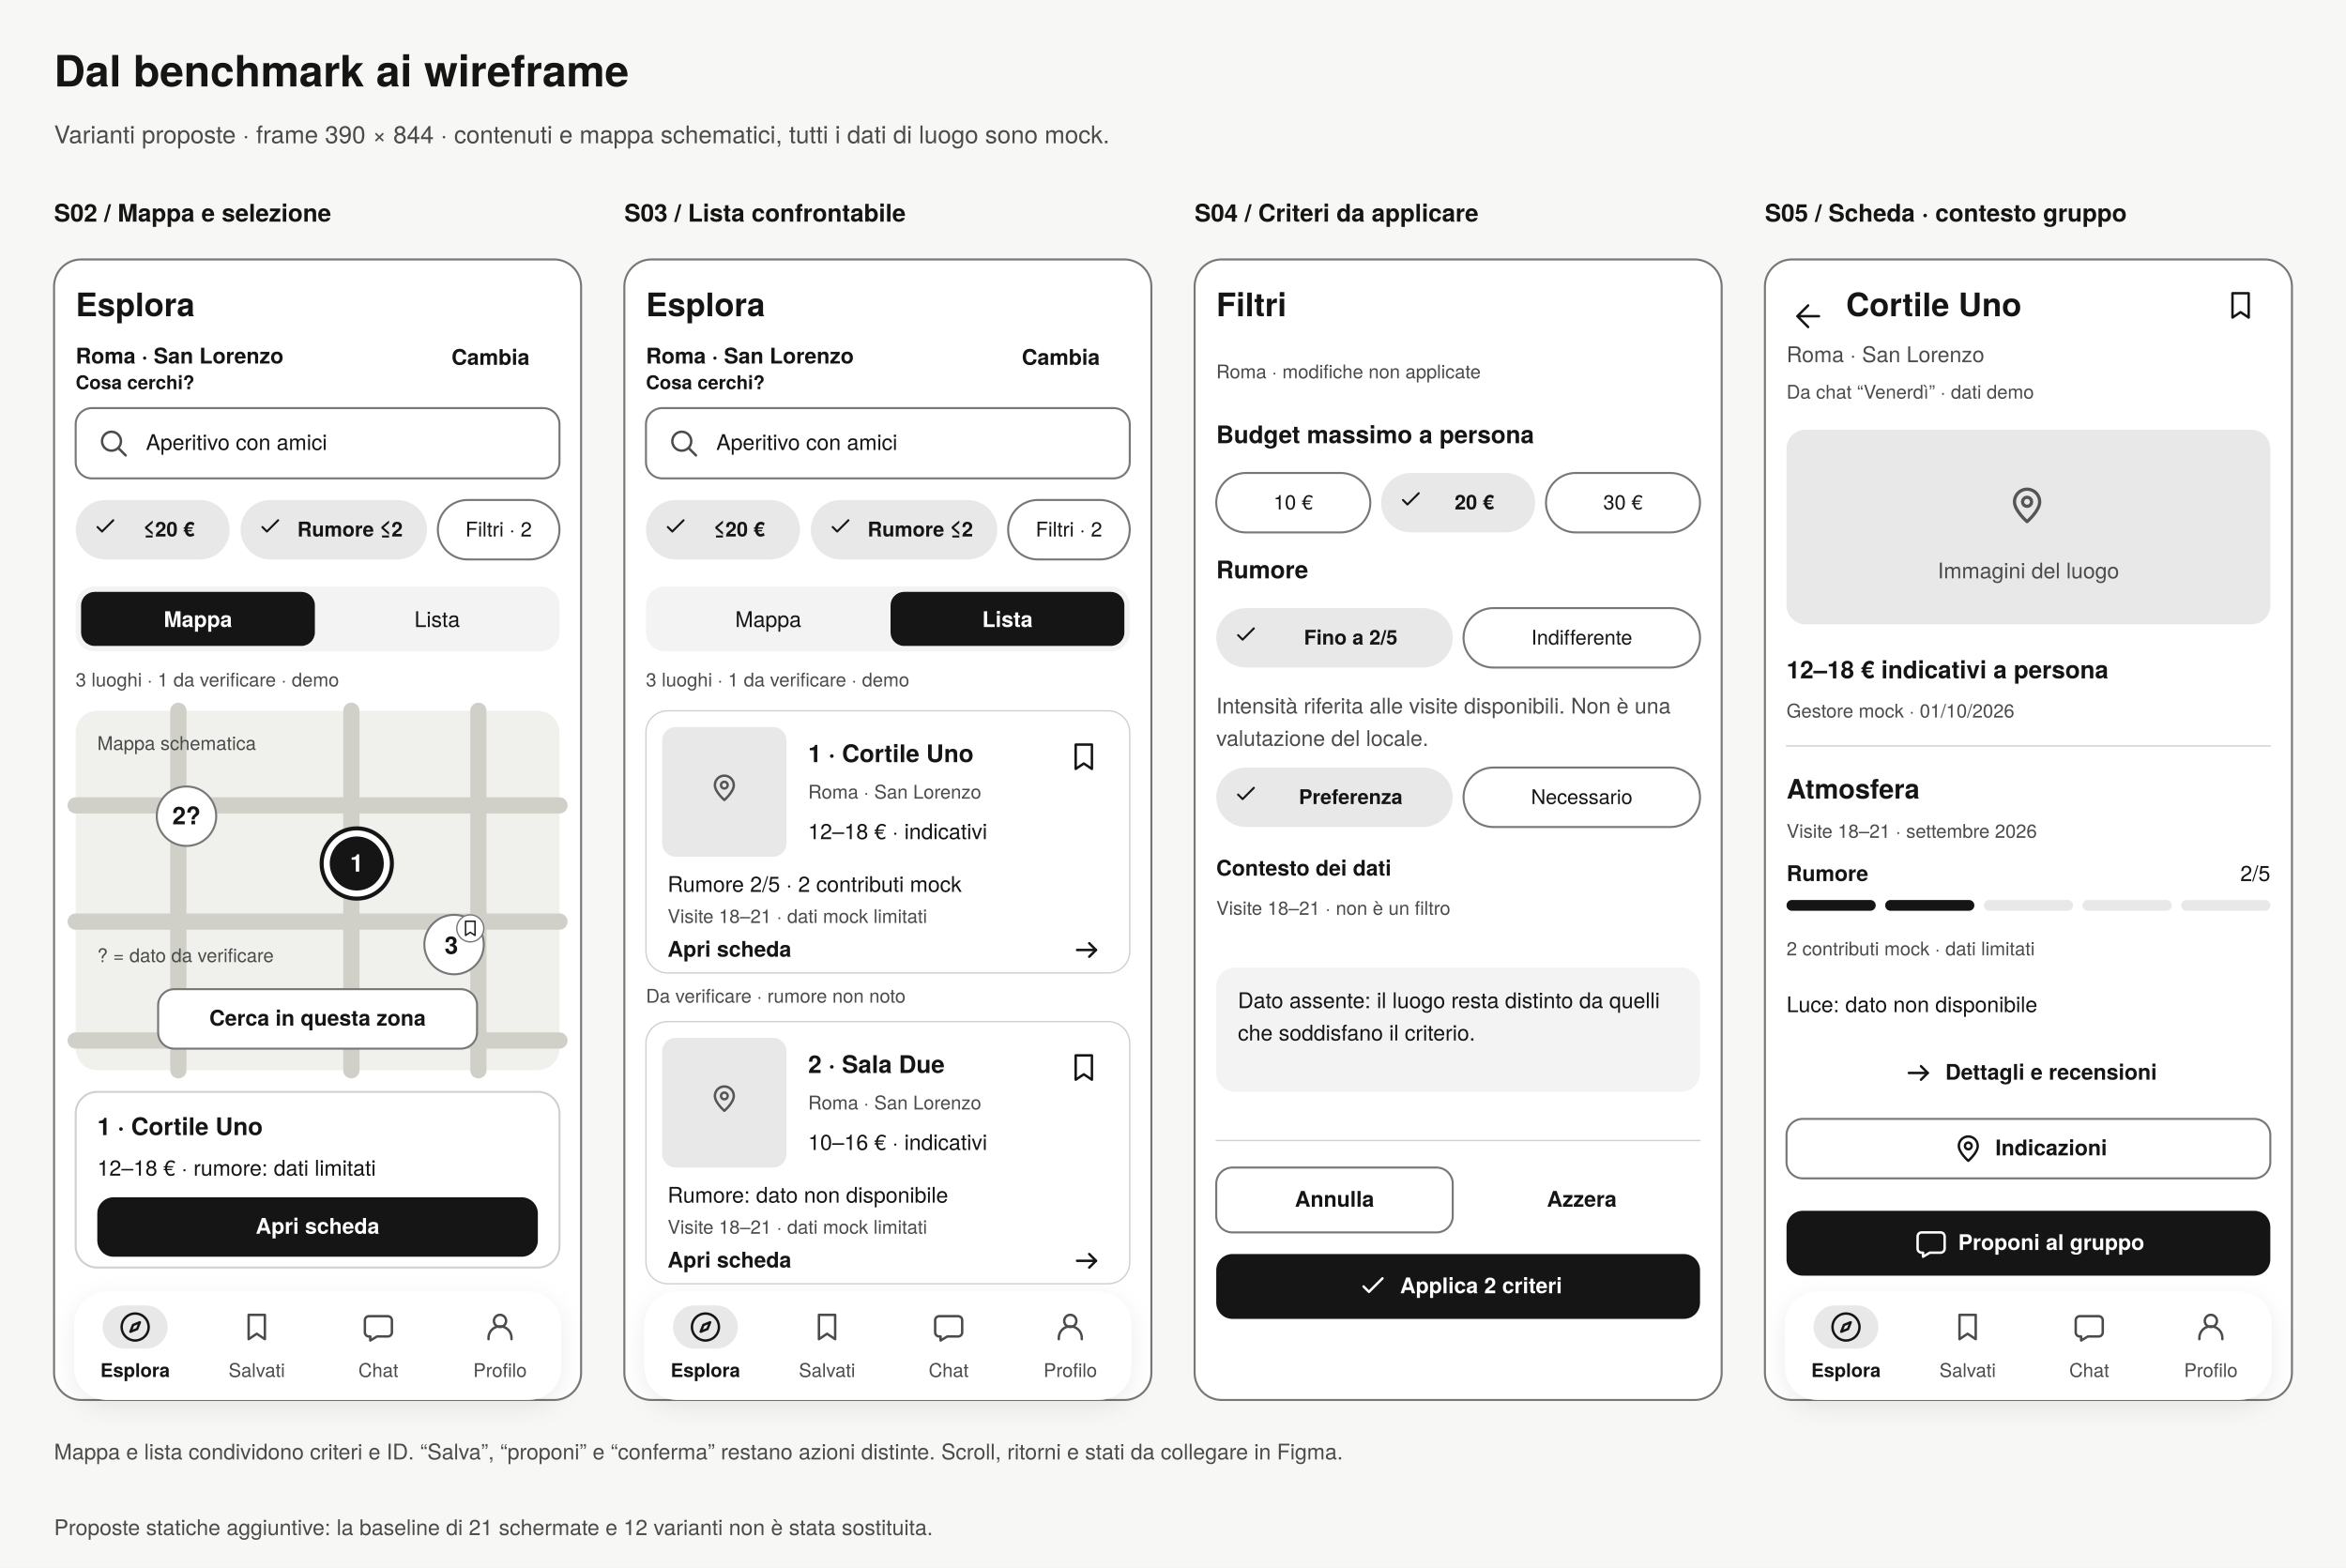
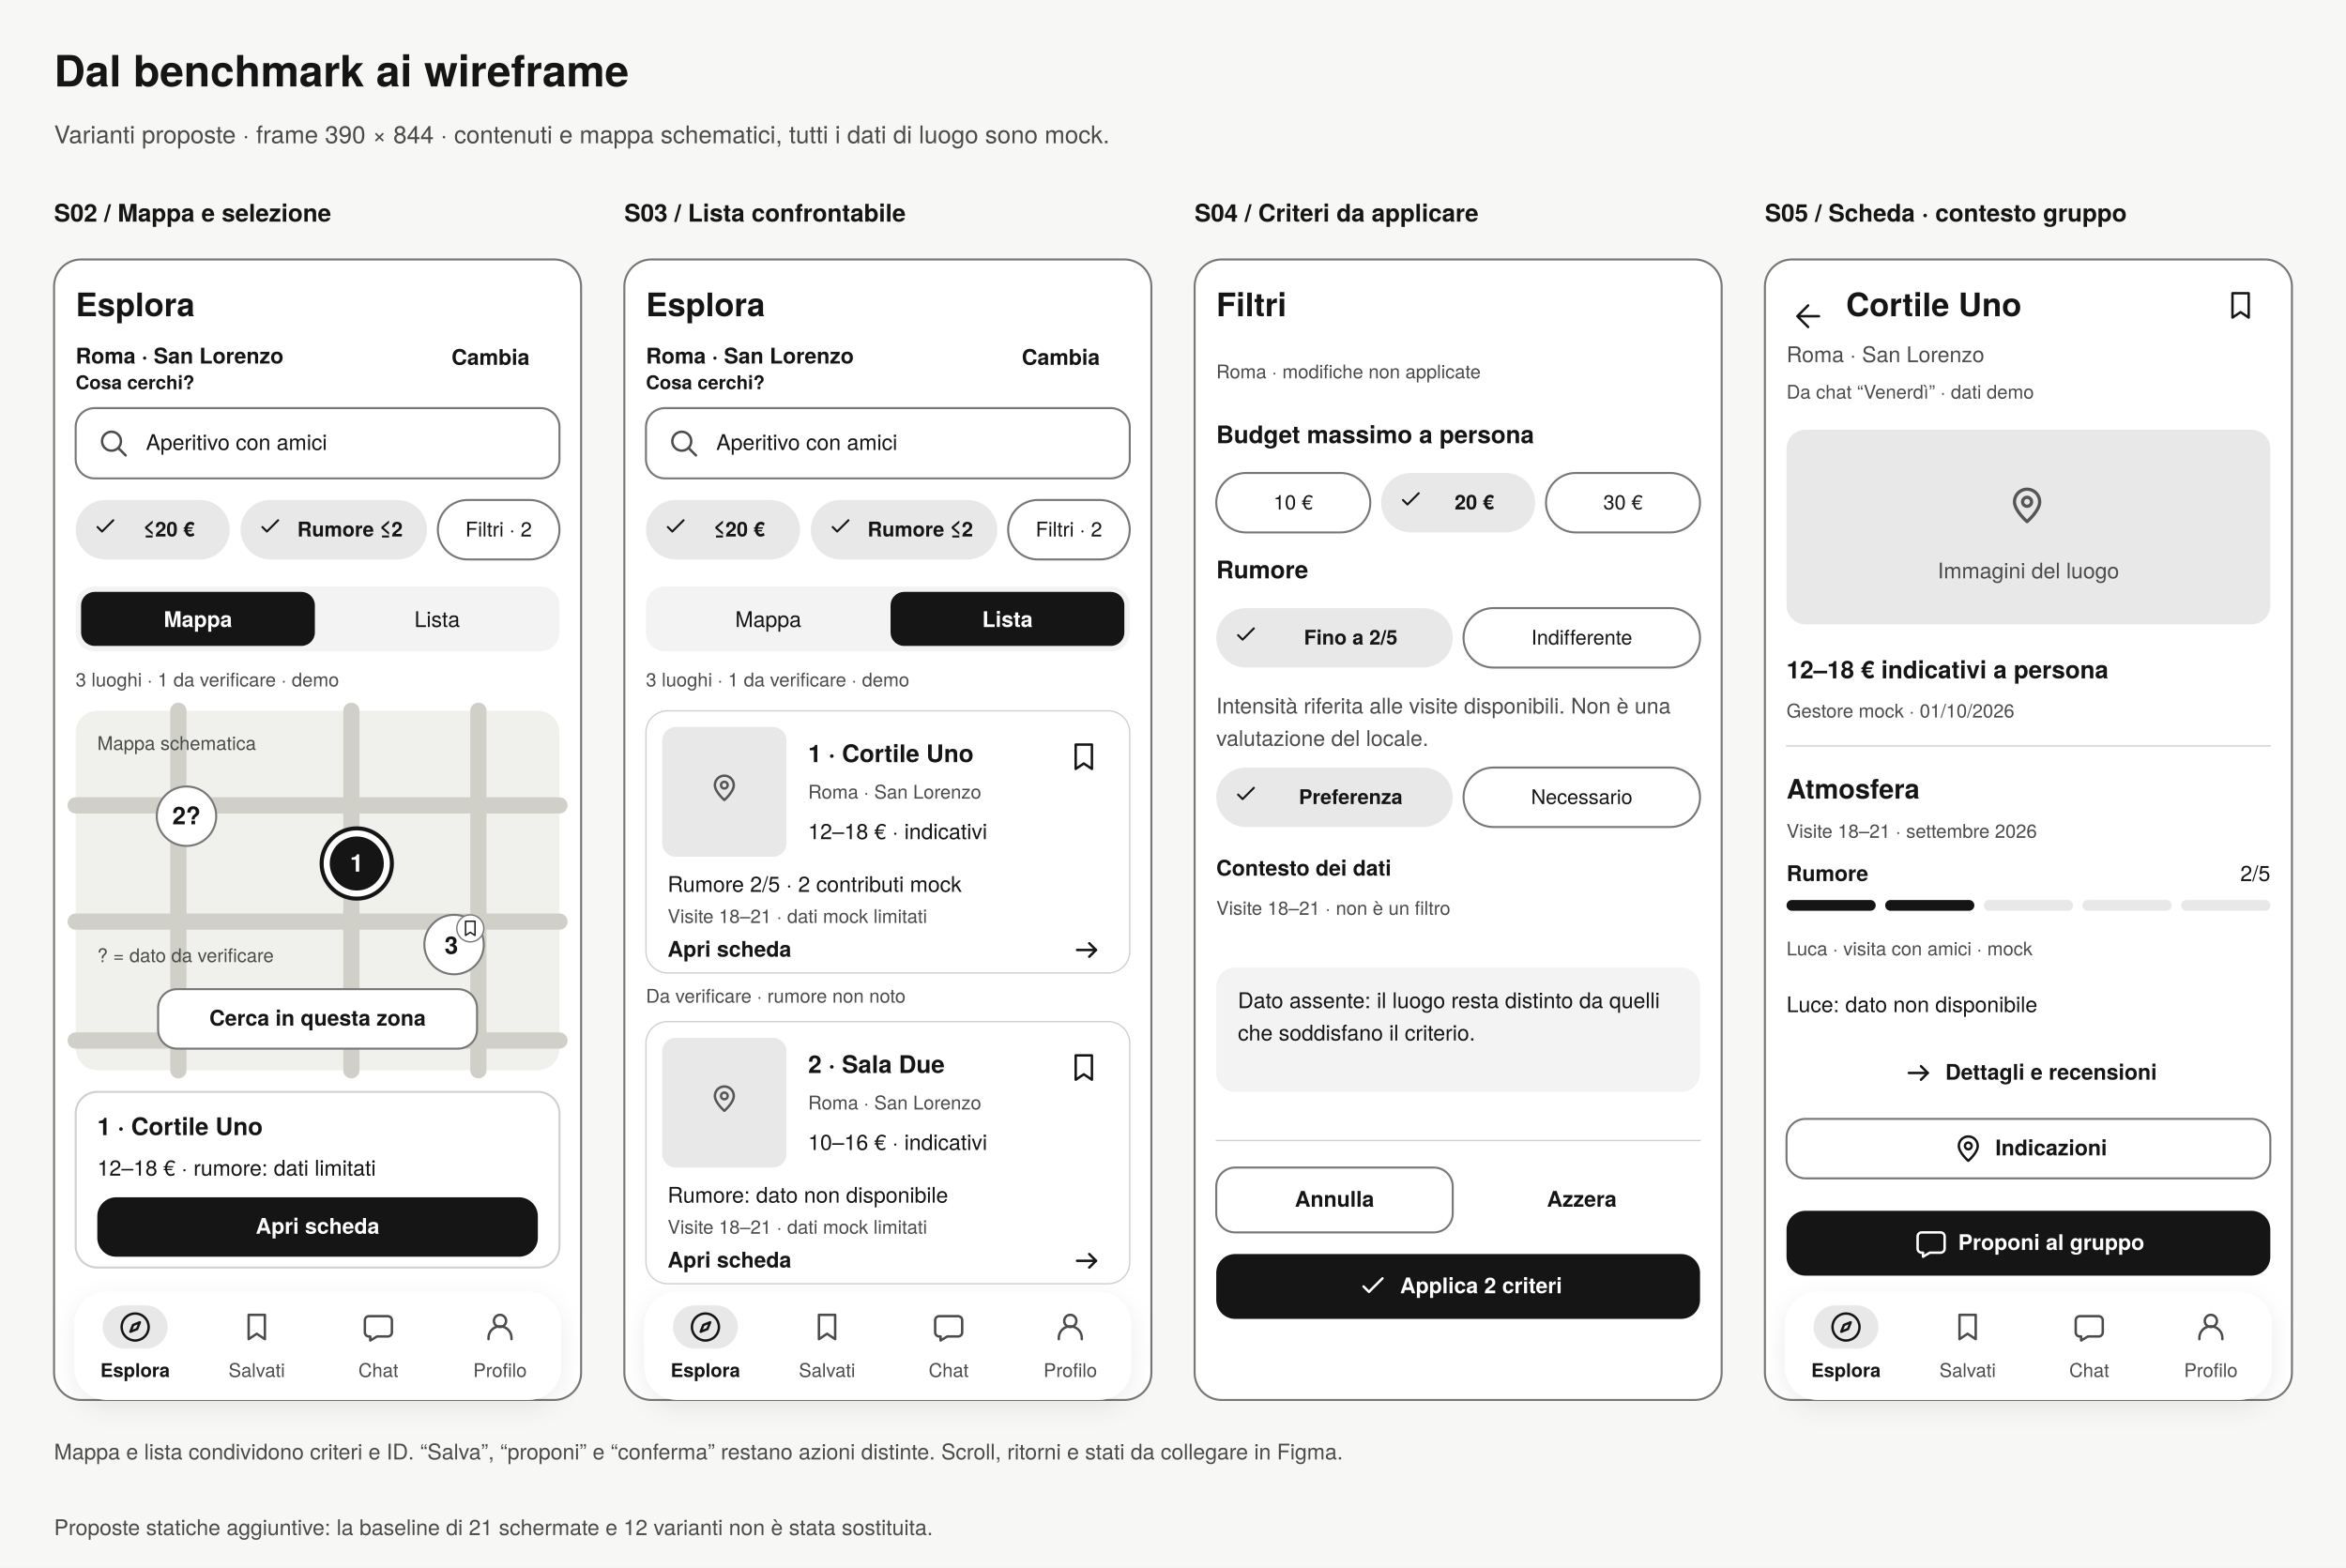
<svg xmlns="http://www.w3.org/2000/svg" width="1736" height="1160" viewBox="0 0 1736 1160" role="img" aria-labelledby="title desc">
  <defs>
    <filter id="card-shadow" x="-25%" y="-25%" width="150%" height="160%">
      <feDropShadow dx="0" dy="5" stdDeviation="9" flood-color="#28221F" flood-opacity="0.075" />
    </filter>
  </defs>
  <rect x="0" y="0" width="1736" height="1160" rx="0" fill="#F7F7F5" />
  <text x="40" y="64" font-family="Helvetica Neue" font-size="32" font-weight="700" text-anchor="start" fill="#151515">Dal benchmark ai wireframe</text>
  <text x="40" y="106" font-family="Helvetica Neue" font-size="18" font-weight="400" text-anchor="start" fill="#4B4B4B">Varianti proposte · frame 390 × 844 · contenuti e mappa schematici, tutti i dati di luogo sono mock.</text>
  <text x="40" y="164" font-family="Helvetica Neue" font-size="18" font-weight="700" text-anchor="start" fill="#151515">S02 / Mappa e selezione</text>
  <g id="component-S02" data-component-title="Mappa e selezione">
    <rect x="40" y="192" width="390" height="844" rx="20" fill="#FFFFFF" stroke="#777777" stroke-width="1.5" />
    <text x="56" y="234" font-family="Helvetica Neue" font-size="24" font-weight="700" text-anchor="start" fill="#151515">Esplora</text>
    <text x="56" y="269" font-family="Helvetica Neue" font-size="16" font-weight="700" text-anchor="start" fill="#151515">Roma · San Lorenzo</text>
    <text x="363.0" y="270.0" font-family="Helvetica Neue" font-size="16" font-weight="700" text-anchor="middle" fill="#151515">Cambia</text>
    <text x="56" y="288" font-family="Helvetica Neue" font-size="14" font-weight="700" text-anchor="start" fill="#151515">Cosa cerchi?</text>
-     <rect x="56" y="302" width="358" height="52" rx="12" fill="#FFFFFF" stroke="#777777" stroke-width="1.5" />
+     <rect x="56" y="302" width="358" height="52" rx="14" fill="#FFFFFF" stroke="#777777" stroke-width="1.5" />
    <g transform="translate(72 316) scale(1.0)" stroke="#4B4B4B" stroke-width="1.8" fill="none" stroke-linecap="round" stroke-linejoin="round" data-icon="search">
      <path d="M10.5 17.5a7 7 0 1 1 0-14a7 7 0 0 1 0 14" />
      <path d="M16 16l5 5" />
    </g>
    <text x="108" y="333" font-family="Helvetica Neue" font-size="16" font-weight="400" text-anchor="start" fill="#151515">Aperitivo con amici</text>
    <rect x="56" y="370" width="114" height="44" rx="22" fill="#E8E8E8" />
    <g transform="translate(68 380) scale(0.8333333)" stroke="#151515" stroke-width="1.8" fill="none" stroke-linecap="round" stroke-linejoin="round" data-icon="check">
      <path d="M5 12l4 4l10-10" />
    </g>
    <text x="125.0" y="397" font-family="Helvetica Neue" font-size="15" font-weight="700" text-anchor="middle" fill="#151515">≤20 €</text>
    <rect x="178" y="370" width="138" height="44" rx="22" fill="#E8E8E8" />
    <g transform="translate(190 380) scale(0.8333333)" stroke="#151515" stroke-width="1.8" fill="none" stroke-linecap="round" stroke-linejoin="round" data-icon="check">
      <path d="M5 12l4 4l10-10" />
    </g>
    <text x="259.0" y="397" font-family="Helvetica Neue" font-size="15" font-weight="700" text-anchor="middle" fill="#151515">Rumore ≤2</text>
    <rect x="324" y="370" width="90" height="44" rx="22" fill="#FFFFFF" stroke="#777777" stroke-width="1.5" />
    <text x="369.0" y="397" font-family="Helvetica Neue" font-size="15" font-weight="400" text-anchor="middle" fill="#151515">Filtri · 2</text>
    <rect x="56" y="434" width="358" height="48" rx="14" fill="#F3F3F3" />
    <rect x="60" y="438" width="173" height="40" rx="10" fill="#151515" />
    <text x="146.5" y="464" font-family="Helvetica Neue" font-size="16" font-weight="700" text-anchor="middle" fill="#FFFFFF">Mappa</text>
    <text x="323.5" y="464" font-family="Helvetica Neue" font-size="16" font-weight="400" text-anchor="middle" fill="#151515">Lista</text>
    <text x="56" y="508" font-family="Helvetica Neue" font-size="14" font-weight="400" text-anchor="start" fill="#4B4B4B">3 luoghi · 1 da verificare · demo</text>
    <rect x="56" y="526" width="358" height="266" rx="16" fill="#F0F0EC" />
    <path d="M56 596L414 596" stroke="#D0D0C8" stroke-width="12" fill="none" stroke-linecap="round" />
    <path d="M56 682L414 682" stroke="#D0D0C8" stroke-width="12" fill="none" stroke-linecap="round" />
    <path d="M56 770L414 770" stroke="#D0D0C8" stroke-width="12" fill="none" stroke-linecap="round" />
    <path d="M132 526L132 792" stroke="#D0D0C8" stroke-width="12" fill="none" stroke-linecap="round" />
    <path d="M260 526L260 792" stroke="#D0D0C8" stroke-width="12" fill="none" stroke-linecap="round" />
    <path d="M354 526L354 792" stroke="#D0D0C8" stroke-width="12" fill="none" stroke-linecap="round" />
    <text x="72" y="555" font-family="Helvetica Neue" font-size="14" font-weight="400" text-anchor="start" fill="#4B4B4B">Mappa schematica</text>
    <rect x="116" y="582" width="44" height="44" rx="22" fill="#FFFFFF" stroke="#777777" stroke-width="1.5" />
    <text x="138" y="610" font-family="Helvetica Neue" font-size="18" font-weight="700" text-anchor="middle" fill="#151515">2?</text>
    <rect x="242" y="617" width="44" height="44" rx="22" fill="#FFFFFF" stroke="#777777" stroke-width="1.5" />
    <rect x="238" y="613" width="52" height="52" rx="26" fill="#FFFFFF" stroke="#151515" stroke-width="3" />
    <circle cx="264" cy="639" r="20" fill="#151515" />
    <text x="264" y="645" font-family="Helvetica Neue" font-size="18" font-weight="700" text-anchor="middle" fill="#FFFFFF">1</text>
    <rect x="314" y="677" width="44" height="44" rx="22" fill="#FFFFFF" stroke="#777777" stroke-width="1.5" />
    <text x="334" y="706" font-family="Helvetica Neue" font-size="18" font-weight="700" text-anchor="middle" fill="#151515">3</text>
    <circle cx="348" cy="687" r="10" fill="#FFFFFF" stroke="#777777" stroke-width="1" />
    <g transform="translate(341 680) scale(0.5833333)" stroke="#151515" stroke-width="1.8" fill="none" stroke-linecap="round" stroke-linejoin="round" data-icon="bookmark">
      <path d="M6 3h12v18l-6-4l-6 4Z" />
    </g>
    <text x="72" y="712" font-family="Helvetica Neue" font-size="14" font-weight="400" text-anchor="start" fill="#4B4B4B">? = dato da verificare</text>
-     <rect x="117" y="732" width="236" height="44" rx="12" fill="#FFFFFF" stroke="#777777" stroke-width="1.5" />
+     <rect x="117" y="732" width="236" height="44" rx="14" fill="#FFFFFF" stroke="#777777" stroke-width="1.5" />
    <text x="235.0" y="759.0" font-family="Helvetica Neue" font-size="16" font-weight="700" text-anchor="middle" fill="#151515">Cerca in questa zona</text>
    <rect x="56" y="808" width="358" height="130" rx="16" fill="#FFFFFF" stroke="#D0D0D0" stroke-width="1.5" />
    <text x="72" y="840" font-family="Helvetica Neue" font-size="18" font-weight="700" text-anchor="start" fill="#151515">1 · Cortile Uno</text>
    <text x="72" y="870" font-family="Helvetica Neue" font-size="16" font-weight="400" text-anchor="start" fill="#151515">12–18 € · rumore: dati limitati</text>
-     <rect x="72" y="886" width="326" height="44" rx="12" fill="#151515" />
+     <rect x="72" y="886" width="326" height="44" rx="14" fill="#151515" />
    <text x="235.0" y="913.0" font-family="Helvetica Neue" font-size="16" font-weight="700" text-anchor="middle" fill="#FFFFFF">Apri scheda</text>
    <rect x="55" y="956" width="360" height="80" rx="24" fill="#FFFFFF" filter="url(#card-shadow)" />
    <rect x="76" y="966" width="48" height="32" rx="16" fill="#E8E8E8" />
    <g transform="translate(88 970) scale(1.0)" stroke="#151515" stroke-width="1.8" fill="none" stroke-linecap="round" stroke-linejoin="round" data-icon="compass">
      <path d="M12 22a10 10 0 1 1 0-20a10 10 0 0 1 0 20" />
      <path d="M15.5 8.5l-2 5l-5 2l2-5Z" />
    </g>
    <text x="100" y="1019" font-family="Helvetica Neue" font-size="14" font-weight="700" text-anchor="middle" fill="#151515">Esplora</text>
    <g transform="translate(178 970) scale(1.0)" stroke="#4B4B4B" stroke-width="1.8" fill="none" stroke-linecap="round" stroke-linejoin="round" data-icon="bookmark">
      <path d="M6 3h12v18l-6-4l-6 4Z" />
    </g>
    <text x="190" y="1019" font-family="Helvetica Neue" font-size="14" font-weight="400" text-anchor="middle" fill="#4B4B4B">Salvati</text>
    <g transform="translate(268 970) scale(1.0)" stroke="#4B4B4B" stroke-width="1.8" fill="none" stroke-linecap="round" stroke-linejoin="round" data-icon="chat">
      <path d="M5 4h14a3 3 0 0 1 3 3v9a3 3 0 0 1-3 3h-8l-5 3v-3H5a3 3 0 0 1-3-3V7a3 3 0 0 1 3-3Z" />
    </g>
    <text x="280" y="1019" font-family="Helvetica Neue" font-size="14" font-weight="400" text-anchor="middle" fill="#4B4B4B">Chat</text>
    <g transform="translate(358 970) scale(1.0)" stroke="#4B4B4B" stroke-width="1.8" fill="none" stroke-linecap="round" stroke-linejoin="round" data-icon="profile">
      <path d="M12 12a4.5 4.5 0 1 0 0-9a4.5 4.5 0 0 0 0 9" />
      <path d="M3.5 21v-1a8.5 8.5 0 0 1 17 0v1" />
    </g>
    <text x="370" y="1019" font-family="Helvetica Neue" font-size="14" font-weight="400" text-anchor="middle" fill="#4B4B4B">Profilo</text>
  </g>
  <text x="462" y="164" font-family="Helvetica Neue" font-size="18" font-weight="700" text-anchor="start" fill="#151515">S03 / Lista confrontabile</text>
  <g id="component-S03" data-component-title="Lista confrontabile">
    <rect x="462" y="192" width="390" height="844" rx="20" fill="#FFFFFF" stroke="#777777" stroke-width="1.5" />
    <text x="478" y="234" font-family="Helvetica Neue" font-size="24" font-weight="700" text-anchor="start" fill="#151515">Esplora</text>
    <text x="478" y="269" font-family="Helvetica Neue" font-size="16" font-weight="700" text-anchor="start" fill="#151515">Roma · San Lorenzo</text>
    <text x="785.0" y="270.0" font-family="Helvetica Neue" font-size="16" font-weight="700" text-anchor="middle" fill="#151515">Cambia</text>
    <text x="478" y="288" font-family="Helvetica Neue" font-size="14" font-weight="700" text-anchor="start" fill="#151515">Cosa cerchi?</text>
-     <rect x="478" y="302" width="358" height="52" rx="12" fill="#FFFFFF" stroke="#777777" stroke-width="1.5" />
+     <rect x="478" y="302" width="358" height="52" rx="14" fill="#FFFFFF" stroke="#777777" stroke-width="1.5" />
    <g transform="translate(494 316) scale(1.0)" stroke="#4B4B4B" stroke-width="1.8" fill="none" stroke-linecap="round" stroke-linejoin="round" data-icon="search">
      <path d="M10.5 17.5a7 7 0 1 1 0-14a7 7 0 0 1 0 14" />
      <path d="M16 16l5 5" />
    </g>
    <text x="530" y="333" font-family="Helvetica Neue" font-size="16" font-weight="400" text-anchor="start" fill="#151515">Aperitivo con amici</text>
    <rect x="478" y="370" width="114" height="44" rx="22" fill="#E8E8E8" />
    <g transform="translate(490 380) scale(0.8333333)" stroke="#151515" stroke-width="1.8" fill="none" stroke-linecap="round" stroke-linejoin="round" data-icon="check">
      <path d="M5 12l4 4l10-10" />
    </g>
    <text x="547.0" y="397" font-family="Helvetica Neue" font-size="15" font-weight="700" text-anchor="middle" fill="#151515">≤20 €</text>
    <rect x="600" y="370" width="138" height="44" rx="22" fill="#E8E8E8" />
    <g transform="translate(612 380) scale(0.8333333)" stroke="#151515" stroke-width="1.8" fill="none" stroke-linecap="round" stroke-linejoin="round" data-icon="check">
      <path d="M5 12l4 4l10-10" />
    </g>
    <text x="681.0" y="397" font-family="Helvetica Neue" font-size="15" font-weight="700" text-anchor="middle" fill="#151515">Rumore ≤2</text>
    <rect x="746" y="370" width="90" height="44" rx="22" fill="#FFFFFF" stroke="#777777" stroke-width="1.5" />
    <text x="791.0" y="397" font-family="Helvetica Neue" font-size="15" font-weight="400" text-anchor="middle" fill="#151515">Filtri · 2</text>
    <rect x="478" y="434" width="358" height="48" rx="14" fill="#F3F3F3" />
    <text x="568.5" y="464" font-family="Helvetica Neue" font-size="16" font-weight="400" text-anchor="middle" fill="#151515">Mappa</text>
    <rect x="659" y="438" width="173" height="40" rx="10" fill="#151515" />
    <text x="745.5" y="464" font-family="Helvetica Neue" font-size="16" font-weight="700" text-anchor="middle" fill="#FFFFFF">Lista</text>
    <text x="478" y="508" font-family="Helvetica Neue" font-size="14" font-weight="400" text-anchor="start" fill="#4B4B4B">3 luoghi · 1 da verificare · demo</text>
    <rect x="478" y="526" width="358" height="194" rx="16" fill="#FFFFFF" stroke="#D0D0D0" stroke-width="1" />
    <rect x="490" y="538" width="92" height="96" rx="10" fill="#E8E8E8" />
    <g transform="translate(524 571) scale(1.0)" stroke="#555555" stroke-width="1.8" fill="none" stroke-linecap="round" stroke-linejoin="round" data-icon="pin">
      <path d="M19 10c0 5-7 11-7 11S5 15 5 10a7 7 0 1 1 14 0Z" />
      <path d="M12 12.5a2.5 2.5 0 1 1 0-5a2.5 2.5 0 0 1 0 5" />
    </g>
    <text x="598" y="564" font-family="Helvetica Neue" font-size="18" font-weight="700" text-anchor="start" fill="#151515">1 · Cortile Uno</text>
    <rect x="780" y="538" width="44" height="44" rx="22" fill="#FFFFFF" />
    <g transform="translate(790 548) scale(1.0)" stroke="#151515" stroke-width="1.8" fill="none" stroke-linecap="round" stroke-linejoin="round" data-icon="bookmark">
      <path d="M6 3h12v18l-6-4l-6 4Z" />
    </g>
    <text x="598" y="591" font-family="Helvetica Neue" font-size="14" font-weight="400" text-anchor="start" fill="#4B4B4B">Roma · San Lorenzo</text>
    <text x="598" y="621" font-family="Helvetica Neue" font-size="16" font-weight="400" text-anchor="start" fill="#151515">12–18 € · indicativi</text>
    <text x="494" y="660" font-family="Helvetica Neue" font-size="16" font-weight="400" text-anchor="start" fill="#151515">Rumore 2/5 · 2 contributi mock</text>
    <text x="494" y="683" font-family="Helvetica Neue" font-size="14" font-weight="400" text-anchor="start" fill="#4B4B4B">Visite 18–21 · dati mock limitati</text>
    <text x="494" y="708" font-family="Helvetica Neue" font-size="16" font-weight="700" text-anchor="start" fill="#151515">Apri scheda</text>
    <g transform="translate(792 691) scale(1.0)" stroke="#151515" stroke-width="1.8" fill="none" stroke-linecap="round" stroke-linejoin="round" data-icon="arrow">
      <path d="M5 12h14" />
      <path d="M14 7l5 5l-5 5" />
    </g>
    <text x="478" y="742" font-family="Helvetica Neue" font-size="14" font-weight="400" text-anchor="start" fill="#4B4B4B">Da verificare · rumore non noto</text>
    <rect x="478" y="756" width="358" height="194" rx="16" fill="#FFFFFF" stroke="#D0D0D0" stroke-width="1" />
    <rect x="490" y="768" width="92" height="96" rx="10" fill="#E8E8E8" />
    <g transform="translate(524 801) scale(1.0)" stroke="#555555" stroke-width="1.8" fill="none" stroke-linecap="round" stroke-linejoin="round" data-icon="pin">
      <path d="M19 10c0 5-7 11-7 11S5 15 5 10a7 7 0 1 1 14 0Z" />
      <path d="M12 12.5a2.5 2.5 0 1 1 0-5a2.5 2.5 0 0 1 0 5" />
    </g>
    <text x="598" y="794" font-family="Helvetica Neue" font-size="18" font-weight="700" text-anchor="start" fill="#151515">2 · Sala Due</text>
    <rect x="780" y="768" width="44" height="44" rx="22" fill="#FFFFFF" />
    <g transform="translate(790 778) scale(1.0)" stroke="#151515" stroke-width="1.8" fill="none" stroke-linecap="round" stroke-linejoin="round" data-icon="bookmark">
      <path d="M6 3h12v18l-6-4l-6 4Z" />
    </g>
    <text x="598" y="821" font-family="Helvetica Neue" font-size="14" font-weight="400" text-anchor="start" fill="#4B4B4B">Roma · San Lorenzo</text>
    <text x="598" y="851" font-family="Helvetica Neue" font-size="16" font-weight="400" text-anchor="start" fill="#151515">10–16 € · indicativi</text>
    <text x="494" y="890" font-family="Helvetica Neue" font-size="16" font-weight="400" text-anchor="start" fill="#151515">Rumore: dato non disponibile</text>
    <text x="494" y="913" font-family="Helvetica Neue" font-size="14" font-weight="400" text-anchor="start" fill="#4B4B4B">Visite 18–21 · dati mock limitati</text>
    <text x="494" y="938" font-family="Helvetica Neue" font-size="16" font-weight="700" text-anchor="start" fill="#151515">Apri scheda</text>
    <g transform="translate(792 921) scale(1.0)" stroke="#151515" stroke-width="1.8" fill="none" stroke-linecap="round" stroke-linejoin="round" data-icon="arrow">
      <path d="M5 12h14" />
      <path d="M14 7l5 5l-5 5" />
    </g>
    <rect x="477" y="956" width="360" height="80" rx="24" fill="#FFFFFF" filter="url(#card-shadow)" />
    <rect x="498" y="966" width="48" height="32" rx="16" fill="#E8E8E8" />
    <g transform="translate(510 970) scale(1.0)" stroke="#151515" stroke-width="1.8" fill="none" stroke-linecap="round" stroke-linejoin="round" data-icon="compass">
      <path d="M12 22a10 10 0 1 1 0-20a10 10 0 0 1 0 20" />
      <path d="M15.5 8.5l-2 5l-5 2l2-5Z" />
    </g>
    <text x="522" y="1019" font-family="Helvetica Neue" font-size="14" font-weight="700" text-anchor="middle" fill="#151515">Esplora</text>
    <g transform="translate(600 970) scale(1.0)" stroke="#4B4B4B" stroke-width="1.8" fill="none" stroke-linecap="round" stroke-linejoin="round" data-icon="bookmark">
      <path d="M6 3h12v18l-6-4l-6 4Z" />
    </g>
    <text x="612" y="1019" font-family="Helvetica Neue" font-size="14" font-weight="400" text-anchor="middle" fill="#4B4B4B">Salvati</text>
    <g transform="translate(690 970) scale(1.0)" stroke="#4B4B4B" stroke-width="1.8" fill="none" stroke-linecap="round" stroke-linejoin="round" data-icon="chat">
      <path d="M5 4h14a3 3 0 0 1 3 3v9a3 3 0 0 1-3 3h-8l-5 3v-3H5a3 3 0 0 1-3-3V7a3 3 0 0 1 3-3Z" />
    </g>
    <text x="702" y="1019" font-family="Helvetica Neue" font-size="14" font-weight="400" text-anchor="middle" fill="#4B4B4B">Chat</text>
    <g transform="translate(780 970) scale(1.0)" stroke="#4B4B4B" stroke-width="1.8" fill="none" stroke-linecap="round" stroke-linejoin="round" data-icon="profile">
      <path d="M12 12a4.5 4.5 0 1 0 0-9a4.5 4.5 0 0 0 0 9" />
      <path d="M3.5 21v-1a8.5 8.5 0 0 1 17 0v1" />
    </g>
    <text x="792" y="1019" font-family="Helvetica Neue" font-size="14" font-weight="400" text-anchor="middle" fill="#4B4B4B">Profilo</text>
  </g>
  <text x="884" y="164" font-family="Helvetica Neue" font-size="18" font-weight="700" text-anchor="start" fill="#151515">S04 / Criteri da applicare</text>
  <g id="component-S04" data-component-title="Criteri da applicare">
    <rect x="884" y="192" width="390" height="844" rx="20" fill="#FFFFFF" stroke="#777777" stroke-width="1.5" />
    <text x="900" y="234" font-family="Helvetica Neue" font-size="24" font-weight="700" text-anchor="start" fill="#151515">Filtri</text>
    <text x="900" y="280" font-family="Helvetica Neue" font-size="14" font-weight="400" text-anchor="start" fill="#4B4B4B">Roma · modifiche non applicate</text>
    <text x="900" y="328" font-family="Helvetica Neue" font-size="18" font-weight="700" text-anchor="start" fill="#151515">Budget massimo a persona</text>
    <rect x="900" y="350" width="114" height="44" rx="22" fill="#FFFFFF" stroke="#777777" stroke-width="1.5" />
    <text x="957.0" y="377" font-family="Helvetica Neue" font-size="15" font-weight="400" text-anchor="middle" fill="#151515">10 €</text>
    <rect x="1022" y="350" width="114" height="44" rx="22" fill="#E8E8E8" />
    <g transform="translate(1034 360) scale(0.8333333)" stroke="#151515" stroke-width="1.8" fill="none" stroke-linecap="round" stroke-linejoin="round" data-icon="check">
      <path d="M5 12l4 4l10-10" />
    </g>
    <text x="1091.0" y="377" font-family="Helvetica Neue" font-size="15" font-weight="700" text-anchor="middle" fill="#151515">20 €</text>
    <rect x="1144" y="350" width="114" height="44" rx="22" fill="#FFFFFF" stroke="#777777" stroke-width="1.5" />
    <text x="1201.0" y="377" font-family="Helvetica Neue" font-size="15" font-weight="400" text-anchor="middle" fill="#151515">30 €</text>
    <text x="900" y="428" font-family="Helvetica Neue" font-size="18" font-weight="700" text-anchor="start" fill="#151515">Rumore</text>
    <rect x="900" y="450" width="175" height="44" rx="22" fill="#E8E8E8" />
    <g transform="translate(912 460) scale(0.8333333)" stroke="#151515" stroke-width="1.8" fill="none" stroke-linecap="round" stroke-linejoin="round" data-icon="check">
      <path d="M5 12l4 4l10-10" />
    </g>
    <text x="999.5" y="477" font-family="Helvetica Neue" font-size="15" font-weight="700" text-anchor="middle" fill="#151515">Fino a 2/5</text>
    <rect x="1083" y="450" width="175" height="44" rx="22" fill="#FFFFFF" stroke="#777777" stroke-width="1.5" />
    <text x="1170.5" y="477" font-family="Helvetica Neue" font-size="15" font-weight="400" text-anchor="middle" fill="#151515">Indifferente</text>
    <text x="900" y="528" font-family="Helvetica Neue" font-size="16" font-weight="400" text-anchor="start" fill="#4B4B4B">Intensità riferita alle visite disponibili. Non è una</text>
    <text x="900" y="552" font-family="Helvetica Neue" font-size="16" font-weight="400" text-anchor="start" fill="#4B4B4B">valutazione del locale.</text>
    <rect x="900" y="568" width="175" height="44" rx="22" fill="#E8E8E8" />
    <g transform="translate(912 578) scale(0.8333333)" stroke="#151515" stroke-width="1.8" fill="none" stroke-linecap="round" stroke-linejoin="round" data-icon="check">
      <path d="M5 12l4 4l10-10" />
    </g>
    <text x="999.5" y="595" font-family="Helvetica Neue" font-size="15" font-weight="700" text-anchor="middle" fill="#151515">Preferenza</text>
    <rect x="1083" y="568" width="175" height="44" rx="22" fill="#FFFFFF" stroke="#777777" stroke-width="1.5" />
    <text x="1170.5" y="595" font-family="Helvetica Neue" font-size="15" font-weight="400" text-anchor="middle" fill="#151515">Necessario</text>
    <text x="900" y="648" font-family="Helvetica Neue" font-size="16" font-weight="700" text-anchor="start" fill="#151515">Contesto dei dati</text>
    <text x="900" y="677" font-family="Helvetica Neue" font-size="14" font-weight="400" text-anchor="start" fill="#4B4B4B">Visite 18–21 · non è un filtro</text>
    <rect x="900" y="716" width="358" height="92" rx="14" fill="#F3F3F3" />
    <text x="916" y="746" font-family="Helvetica Neue" font-size="16" font-weight="400" text-anchor="start" fill="#151515">Dato assente: il luogo resta distinto da quelli</text>
    <text x="916" y="770" font-family="Helvetica Neue" font-size="16" font-weight="400" text-anchor="start" fill="#151515">che soddisfano il criterio.</text>
    <path d="M900 844L1258 844" stroke="#D0D0D0" stroke-width="1" fill="none" stroke-linecap="round" />
-     <rect x="900" y="864" width="175" height="48" rx="12" fill="#FFFFFF" stroke="#777777" stroke-width="1.5" />
+     <rect x="900" y="864" width="175" height="48" rx="14" fill="#FFFFFF" stroke="#777777" stroke-width="1.5" />
    <text x="987.5" y="893.0" font-family="Helvetica Neue" font-size="16" font-weight="700" text-anchor="middle" fill="#151515">Annulla</text>
    <text x="1170.5" y="893.0" font-family="Helvetica Neue" font-size="16" font-weight="700" text-anchor="middle" fill="#151515">Azzera</text>
-     <rect x="900" y="928" width="358" height="48" rx="12" fill="#151515" />
+     <rect x="900" y="928" width="358" height="48" rx="14" fill="#151515" />
    <g transform="translate(1004.0 940.0) scale(1.0)" stroke="#FFFFFF" stroke-width="1.8" fill="none" stroke-linecap="round" stroke-linejoin="round" data-icon="check">
      <path d="M5 12l4 4l10-10" />
    </g>
    <text x="1036.0" y="957.0" font-family="Helvetica Neue" font-size="16" font-weight="700" text-anchor="start" fill="#FFFFFF">Applica 2 criteri</text>
  </g>
  <text x="1306" y="164" font-family="Helvetica Neue" font-size="18" font-weight="700" text-anchor="start" fill="#151515">S05 / Scheda · contesto gruppo</text>
  <g id="component-S05" data-component-title="Scheda · contesto gruppo">
    <rect x="1306" y="192" width="390" height="844" rx="20" fill="#FFFFFF" stroke="#777777" stroke-width="1.5" />
    <text x="1366" y="234" font-family="Helvetica Neue" font-size="24" font-weight="700" text-anchor="start" fill="#151515">Cortile Uno</text>
    <path d="M1338 226l-8 8l8 8M1330 234h16" fill="none" stroke="#151515" stroke-width="1.8" stroke-linecap="round" stroke-linejoin="round" />
    <rect x="1636" y="204" width="44" height="44" rx="22" fill="#FFFFFF" />
    <g transform="translate(1646 214) scale(1.0)" stroke="#151515" stroke-width="1.8" fill="none" stroke-linecap="round" stroke-linejoin="round" data-icon="bookmark">
      <path d="M6 3h12v18l-6-4l-6 4Z" />
    </g>
    <text x="1322" y="268" font-family="Helvetica Neue" font-size="16" font-weight="400" text-anchor="start" fill="#4B4B4B">Roma · San Lorenzo</text>
    <text x="1322" y="295" font-family="Helvetica Neue" font-size="14" font-weight="400" text-anchor="start" fill="#4B4B4B">Da chat “Venerdì” · dati demo</text>
    <rect x="1322" y="318" width="358" height="144" rx="14" fill="#E8E8E8" />
    <g transform="translate(1484 358) scale(1.333333)" stroke="#555555" stroke-width="1.8" fill="none" stroke-linecap="round" stroke-linejoin="round" data-icon="pin">
      <path d="M19 10c0 5-7 11-7 11S5 15 5 10a7 7 0 1 1 14 0Z" />
      <path d="M12 12.5a2.5 2.5 0 1 1 0-5a2.5 2.5 0 0 1 0 5" />
    </g>
    <text x="1501" y="428" font-family="Helvetica Neue" font-size="16" font-weight="400" text-anchor="middle" fill="#4B4B4B">Immagini del luogo</text>
    <text x="1322" y="502" font-family="Helvetica Neue" font-size="18" font-weight="700" text-anchor="start" fill="#151515">12–18 € indicativi a persona</text>
    <text x="1322" y="531" font-family="Helvetica Neue" font-size="14" font-weight="400" text-anchor="start" fill="#4B4B4B">Gestore mock · 01/10/2026</text>
    <path d="M1322 552L1680 552" stroke="#D0D0D0" stroke-width="1" fill="none" stroke-linecap="round" />
    <text x="1322" y="591" font-family="Helvetica Neue" font-size="20" font-weight="700" text-anchor="start" fill="#151515">Atmosfera</text>
    <text x="1322" y="620" font-family="Helvetica Neue" font-size="14" font-weight="400" text-anchor="start" fill="#4B4B4B">Visite 18–21 · settembre 2026</text>
    <text x="1322" y="652" font-family="Helvetica Neue" font-size="16" font-weight="700" text-anchor="start" fill="#151515">Rumore</text>
    <text x="1680" y="652" font-family="Helvetica Neue" font-size="16" font-weight="400" text-anchor="end" fill="#151515">2/5</text>
    <rect x="1322" y="666" width="66" height="8" rx="4" fill="#151515" />
    <rect x="1395" y="666" width="66" height="8" rx="4" fill="#151515" />
    <rect x="1468" y="666" width="66" height="8" rx="4" fill="#E8E8E8" />
    <rect x="1541" y="666" width="66" height="8" rx="4" fill="#E8E8E8" />
    <rect x="1614" y="666" width="66" height="8" rx="4" fill="#E8E8E8" />
-     <text x="1322" y="707" font-family="Helvetica Neue" font-size="14" font-weight="400" text-anchor="start" fill="#4B4B4B">2 contributi mock · dati limitati</text>
+     <text x="1322" y="707" font-family="Helvetica Neue" font-size="14" font-weight="400" text-anchor="start" fill="#4B4B4B">Luca · visita con amici · mock</text>
    <text x="1322" y="749" font-family="Helvetica Neue" font-size="16" font-weight="400" text-anchor="start" fill="#151515">Luce: dato non disponibile</text>
    <g transform="translate(1407.5 782.0) scale(1.0)" stroke="#151515" stroke-width="1.8" fill="none" stroke-linecap="round" stroke-linejoin="round" data-icon="arrow">
      <path d="M5 12h14" />
      <path d="M14 7l5 5l-5 5" />
    </g>
    <text x="1439.5" y="799.0" font-family="Helvetica Neue" font-size="16" font-weight="700" text-anchor="start" fill="#151515">Dettagli e recensioni</text>
-     <rect x="1322" y="828" width="358" height="44" rx="12" fill="#FFFFFF" stroke="#777777" stroke-width="1.5" />
+     <rect x="1322" y="828" width="358" height="44" rx="14" fill="#FFFFFF" stroke="#777777" stroke-width="1.5" />
    <g transform="translate(1444.5 838.0) scale(1.0)" stroke="#151515" stroke-width="1.8" fill="none" stroke-linecap="round" stroke-linejoin="round" data-icon="pin">
      <path d="M19 10c0 5-7 11-7 11S5 15 5 10a7 7 0 1 1 14 0Z" />
      <path d="M12 12.5a2.5 2.5 0 1 1 0-5a2.5 2.5 0 0 1 0 5" />
    </g>
    <text x="1476.5" y="855.0" font-family="Helvetica Neue" font-size="16" font-weight="700" text-anchor="start" fill="#151515">Indicazioni</text>
-     <rect x="1322" y="896" width="358" height="48" rx="12" fill="#151515" />
+     <rect x="1322" y="896" width="358" height="48" rx="14" fill="#151515" />
    <g transform="translate(1417.0 908.0) scale(1.0)" stroke="#FFFFFF" stroke-width="1.8" fill="none" stroke-linecap="round" stroke-linejoin="round" data-icon="chat">
      <path d="M5 4h14a3 3 0 0 1 3 3v9a3 3 0 0 1-3 3h-8l-5 3v-3H5a3 3 0 0 1-3-3V7a3 3 0 0 1 3-3Z" />
    </g>
    <text x="1449.0" y="925.0" font-family="Helvetica Neue" font-size="16" font-weight="700" text-anchor="start" fill="#FFFFFF">Proponi al gruppo</text>
    <rect x="1321" y="956" width="360" height="80" rx="24" fill="#FFFFFF" filter="url(#card-shadow)" />
    <rect x="1342" y="966" width="48" height="32" rx="16" fill="#E8E8E8" />
    <g transform="translate(1354 970) scale(1.0)" stroke="#151515" stroke-width="1.8" fill="none" stroke-linecap="round" stroke-linejoin="round" data-icon="compass">
      <path d="M12 22a10 10 0 1 1 0-20a10 10 0 0 1 0 20" />
      <path d="M15.5 8.5l-2 5l-5 2l2-5Z" />
    </g>
    <text x="1366" y="1019" font-family="Helvetica Neue" font-size="14" font-weight="700" text-anchor="middle" fill="#151515">Esplora</text>
    <g transform="translate(1444 970) scale(1.0)" stroke="#4B4B4B" stroke-width="1.8" fill="none" stroke-linecap="round" stroke-linejoin="round" data-icon="bookmark">
      <path d="M6 3h12v18l-6-4l-6 4Z" />
    </g>
    <text x="1456" y="1019" font-family="Helvetica Neue" font-size="14" font-weight="400" text-anchor="middle" fill="#4B4B4B">Salvati</text>
    <g transform="translate(1534 970) scale(1.0)" stroke="#4B4B4B" stroke-width="1.8" fill="none" stroke-linecap="round" stroke-linejoin="round" data-icon="chat">
      <path d="M5 4h14a3 3 0 0 1 3 3v9a3 3 0 0 1-3 3h-8l-5 3v-3H5a3 3 0 0 1-3-3V7a3 3 0 0 1 3-3Z" />
    </g>
    <text x="1546" y="1019" font-family="Helvetica Neue" font-size="14" font-weight="400" text-anchor="middle" fill="#4B4B4B">Chat</text>
    <g transform="translate(1624 970) scale(1.0)" stroke="#4B4B4B" stroke-width="1.8" fill="none" stroke-linecap="round" stroke-linejoin="round" data-icon="profile">
      <path d="M12 12a4.5 4.5 0 1 0 0-9a4.5 4.5 0 0 0 0 9" />
      <path d="M3.5 21v-1a8.5 8.5 0 0 1 17 0v1" />
    </g>
    <text x="1636" y="1019" font-family="Helvetica Neue" font-size="14" font-weight="400" text-anchor="middle" fill="#4B4B4B">Profilo</text>
  </g>
  <text x="40" y="1080" font-family="Helvetica Neue" font-size="16" font-weight="400" text-anchor="start" fill="#4B4B4B">Mappa e lista condividono criteri e ID. “Salva”, “proponi” e “conferma” restano azioni distinte. Scroll, ritorni e stati da collegare in Figma.</text>
  <text x="40" y="1136" font-family="Helvetica Neue" font-size="16" font-weight="400" text-anchor="start" fill="#4B4B4B">Proposte statiche aggiuntive: la baseline di 21 schermate e 12 varianti non è stata sostituita.</text>
</svg>
